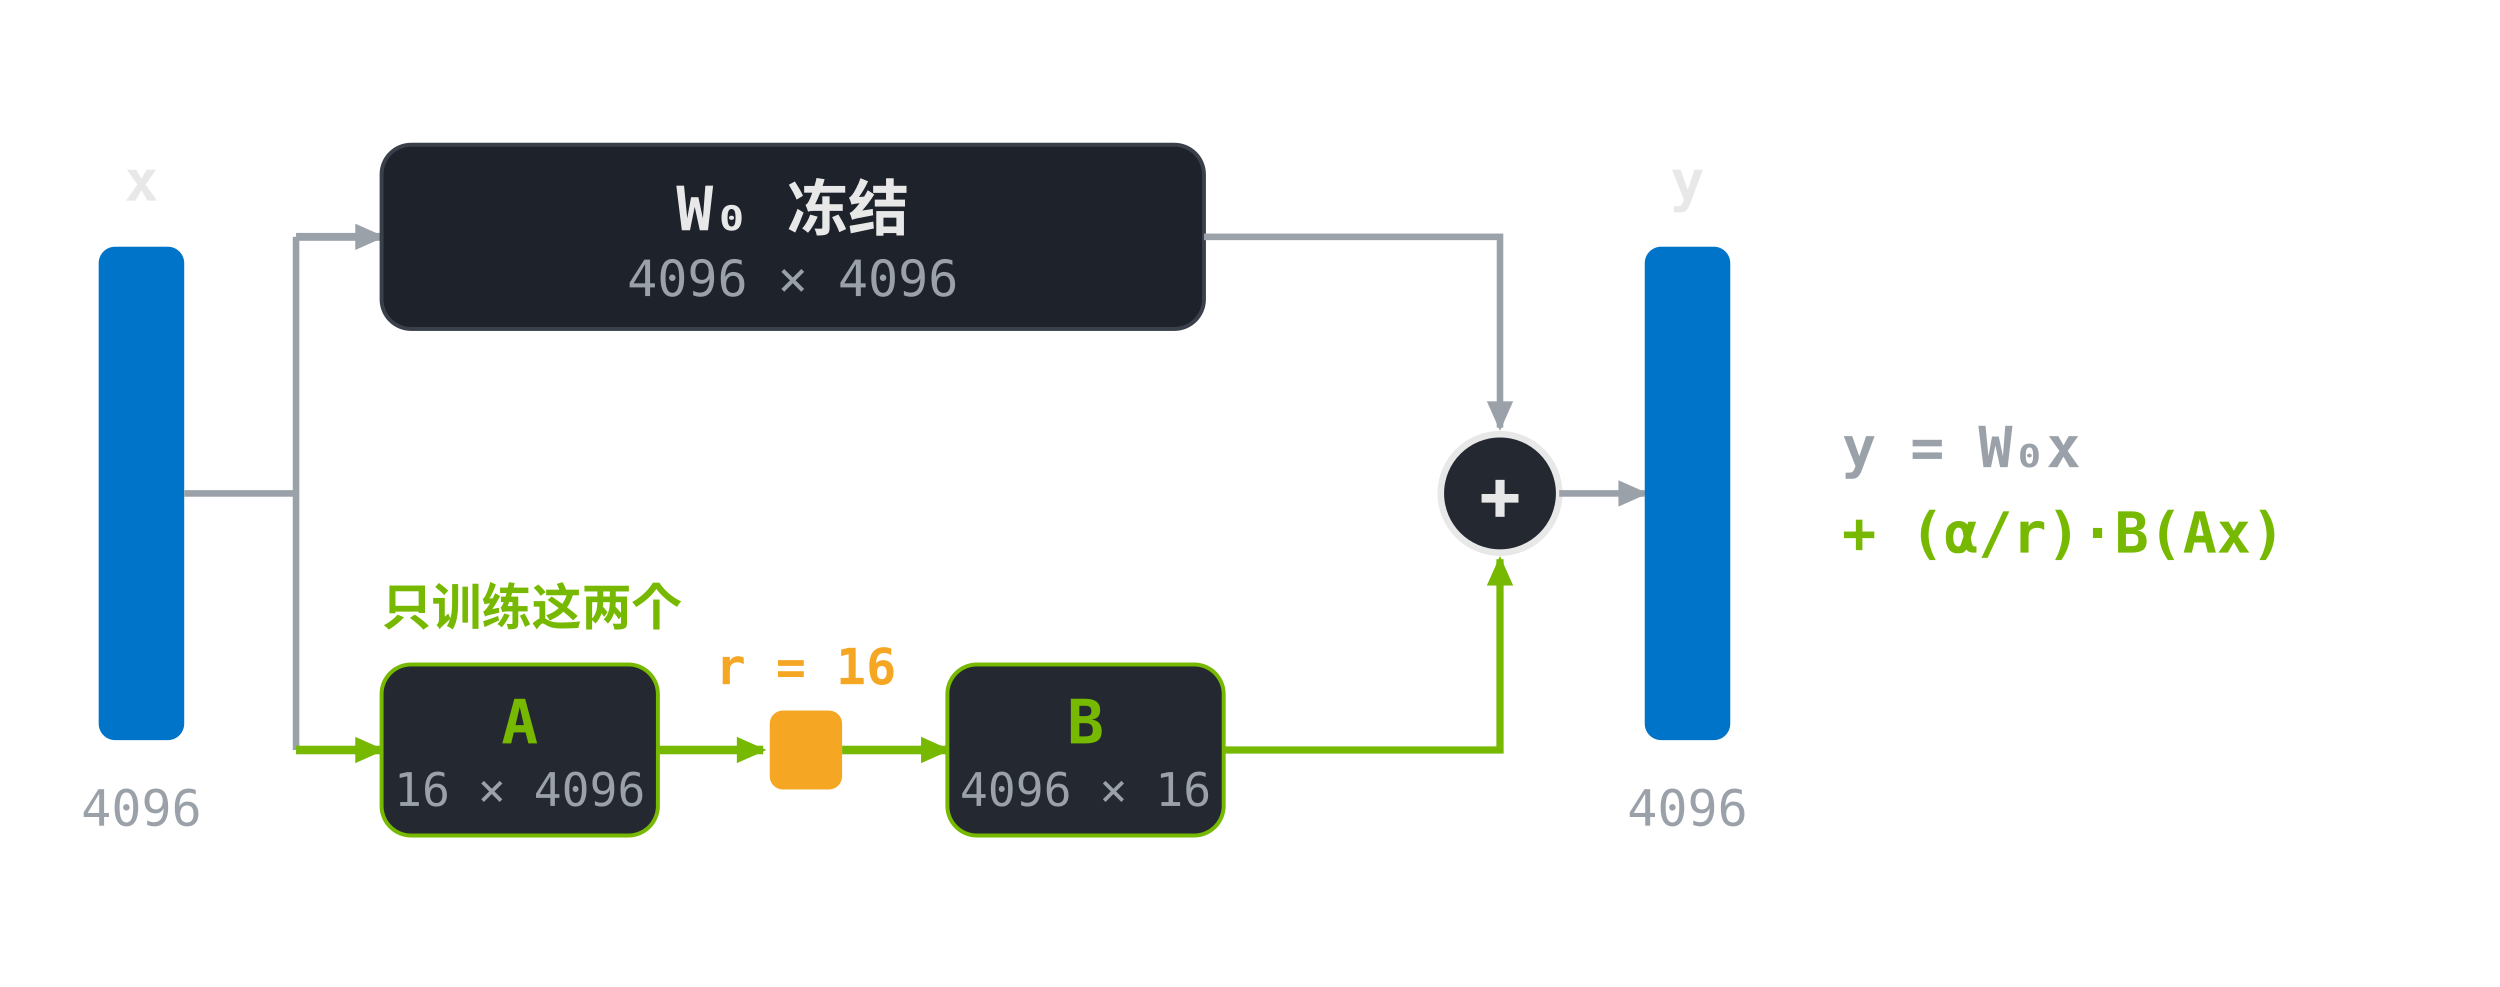
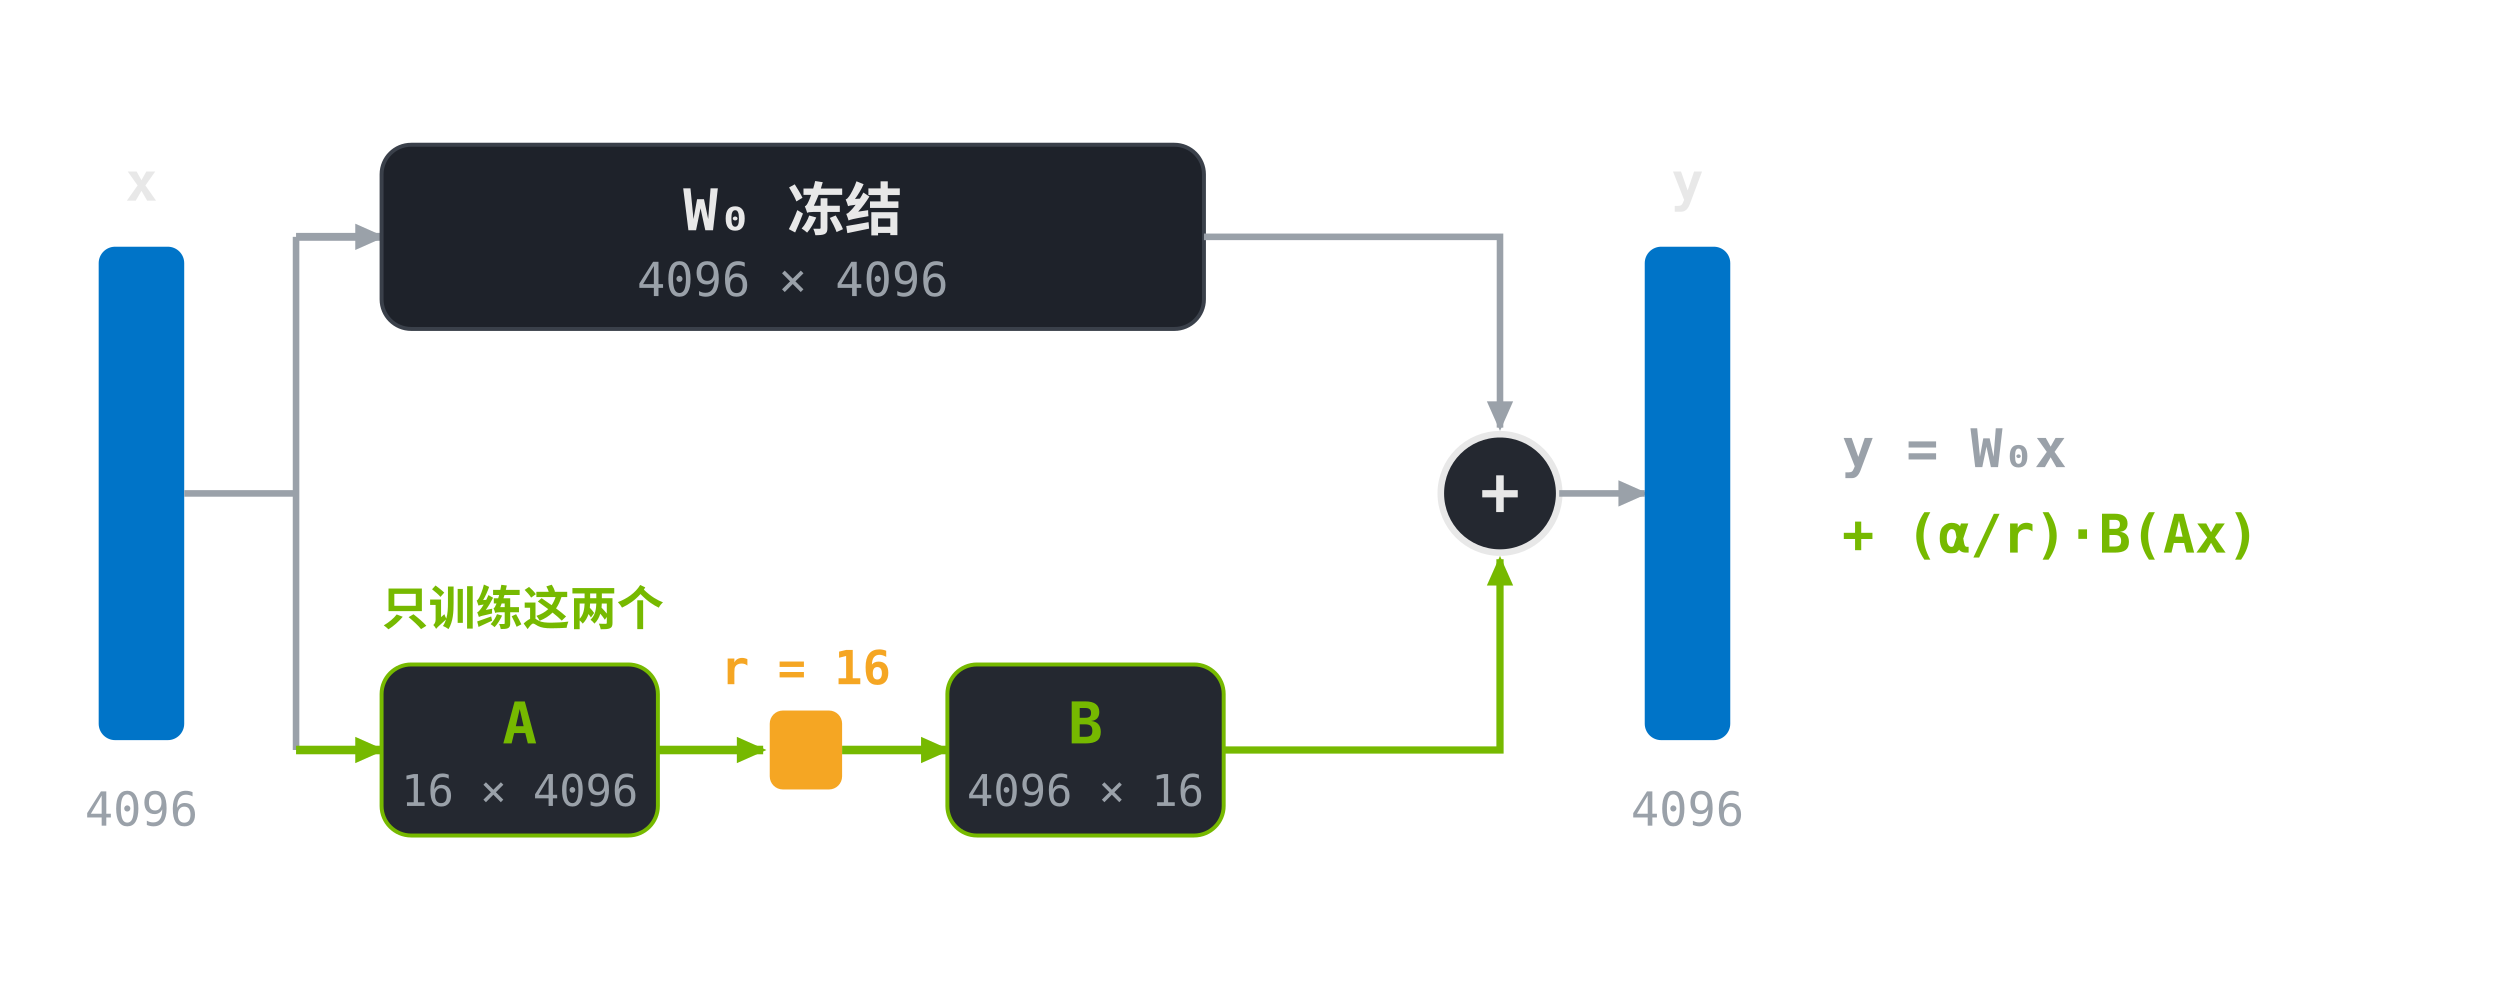
<svg xmlns="http://www.w3.org/2000/svg" viewBox="0 0 760 300" width="760" height="300" role="img" aria-label="LoRA 结构：主路 W0 冻结，旁路 A 降维到 r 再由 B 升维，两路相加">
-   <style>.m{font-family:"JetBrains Mono","SF Mono",Menlo,Consolas,monospace}.s{font-family:-apple-system,BlinkMacSystemFont,"Segoe UI","PingFang SC","Noto Sans SC",sans-serif}</style>
+   <style>.t2t-m{font-family:"JetBrains Mono Variable","JetBrains Mono","SF Mono",Menlo,Consolas,monospace}.t2t-s{font-family:"Noto Sans CJK SC","Noto Sans SC Variable","Noto Sans SC","Source Han Sans SC","PingFang SC","Microsoft YaHei",system-ui,sans-serif}</style>
  <defs>
    <marker id="aG" markerUnits="userSpaceOnUse" markerWidth="10" markerHeight="10" refX="8" refY="5" orient="auto">
      <path d="M0 1 9 5 0 9z" fill="#76B900" />
    </marker>
    <marker id="aS" markerUnits="userSpaceOnUse" markerWidth="10" markerHeight="10" refX="8" refY="5" orient="auto">
      <path d="M0 1 9 5 0 9z" fill="#9AA1A9" />
    </marker>
  </defs>
  <rect x="30" y="75.0" width="26" height="150" rx="5" fill="#0074C8" />
-   <text x="43" y="61.0" class="m" font-size="17.2" fill="#E8E8E8" text-anchor="middle" font-weight="700">x</text>
-   <text x="43" y="251.0" class="m" font-size="15.2" fill="#9AA1A9" text-anchor="middle" font-weight="400">4096</text>
+   <text x="43" y="61.0" class="t2t-m" font-size="16.2" fill="#E8E8E8" text-anchor="middle" font-weight="700">x</text>
+   <text x="43" y="251.0" class="t2t-m" font-size="14.3" fill="#9AA1A9" text-anchor="middle" font-weight="400">4096</text>
  <path d="M56 150h34" stroke="#9AA1A9" stroke-width="2" />
  <path d="M90 150V72M90 150V228" stroke="#9AA1A9" stroke-width="2" />
  <path d="M90 72h26" stroke="#9AA1A9" stroke-width="2.4" marker-end="url(#aS)" />
  <rect x="116" y="44" width="250" height="56" rx="9" fill="#1E222A" stroke="#3A404A" stroke-width="1.2" />
-   <text x="241" y="70" class="m" font-size="18.6" fill="#E8E8E8" text-anchor="middle" font-weight="700">W₀   冻结</text>
-   <text x="241" y="90" class="m" font-size="15.2" fill="#9AA1A9" text-anchor="middle" font-weight="400">4096 × 4096</text>
+   <text x="241" y="70" class="t2t-m" font-size="17.5" fill="#E8E8E8" text-anchor="middle" font-weight="700">W₀   冻结</text>
+   <text x="241" y="90" class="t2t-m" font-size="14.3" fill="#9AA1A9" text-anchor="middle" font-weight="400">4096 × 4096</text>
  <path d="M366 72h90v58" fill="none" stroke="#9AA1A9" stroke-width="2" marker-end="url(#aS)" />
  <path d="M90 228h26" stroke="#76B900" stroke-width="2.6" marker-end="url(#aG)" />
  <rect x="116" y="202" width="84" height="52" rx="9" fill="#242830" stroke="#76B900" stroke-width="1.2" />
-   <text x="158" y="226" class="m" font-size="18.6" fill="#76B900" text-anchor="middle" font-weight="700">A</text>
-   <text x="158" y="245" class="m" font-size="14.1" fill="#9AA1A9" text-anchor="middle" font-weight="400">16 × 4096</text>
+   <text x="158" y="226" class="t2t-m" font-size="17.5" fill="#76B900" text-anchor="middle" font-weight="700">A</text>
+   <text x="158" y="245" class="t2t-m" font-size="13.3" fill="#9AA1A9" text-anchor="middle" font-weight="400">16 × 4096</text>
  <path d="M200 228h32" stroke="#76B900" stroke-width="2.6" marker-end="url(#aG)" />
  <rect x="234" y="216" width="22" height="24" rx="4" fill="#F5A623" />
-   <text x="245" y="208" class="m" font-size="15.2" fill="#F5A623" text-anchor="middle" font-weight="700">r = 16</text>
+   <text x="245" y="208" class="t2t-m" font-size="14.3" fill="#F5A623" text-anchor="middle" font-weight="700">r = 16</text>
  <path d="M256 228h32" stroke="#76B900" stroke-width="2.6" marker-end="url(#aG)" />
  <rect x="288" y="202" width="84" height="52" rx="9" fill="#242830" stroke="#76B900" stroke-width="1.2" />
-   <text x="330" y="226" class="m" font-size="18.6" fill="#76B900" text-anchor="middle" font-weight="700">B</text>
-   <text x="330" y="245" class="m" font-size="14.1" fill="#9AA1A9" text-anchor="middle" font-weight="400">4096 × 16</text>
-   <text x="116" y="190" class="s" font-size="15.2" fill="#76B900" text-anchor="start" font-weight="700">只训练这两个</text>
+   <text x="330" y="226" class="t2t-m" font-size="17.5" fill="#76B900" text-anchor="middle" font-weight="700">B</text>
+   <text x="330" y="245" class="t2t-m" font-size="13.3" fill="#9AA1A9" text-anchor="middle" font-weight="400">4096 × 16</text>
+   <text x="116" y="190" class="t2t-s" font-size="14.3" fill="#76B900" text-anchor="start" font-weight="700">只训练这两个</text>
  <path d="M372 228h84v-58" fill="none" stroke="#76B900" stroke-width="2.2" marker-end="url(#aG)" />
  <circle cx="456" cy="150" r="18" fill="#242830" stroke="#E8E8E8" stroke-width="2" />
-   <text x="456" y="158" class="s" font-size="22.4" fill="#E8E8E8" text-anchor="middle" font-weight="700">+</text>
+   <text x="456" y="158" class="t2t-s" font-size="21.1" fill="#E8E8E8" text-anchor="middle" font-weight="700">+</text>
  <path d="M474 150h26" stroke="#9AA1A9" stroke-width="2" marker-end="url(#aS)" />
  <rect x="500" y="75.0" width="26" height="150" rx="5" fill="#0074C8" />
-   <text x="513" y="61.0" class="m" font-size="17.2" fill="#E8E8E8" text-anchor="middle" font-weight="700">y</text>
-   <text x="513" y="251.0" class="m" font-size="15.2" fill="#9AA1A9" text-anchor="middle" font-weight="400">4096</text>
-   <text x="560" y="142" class="m" font-size="17.2" fill="#9AA1A9" text-anchor="start" font-weight="600">y = W₀x</text>
-   <text x="560" y="168" class="m" font-size="17.2" fill="#76B900" text-anchor="start" font-weight="700">  + (α/r)·B(Ax)</text>
+   <text x="513" y="61.0" class="t2t-m" font-size="16.2" fill="#E8E8E8" text-anchor="middle" font-weight="700">y</text>
+   <text x="513" y="251.0" class="t2t-m" font-size="14.3" fill="#9AA1A9" text-anchor="middle" font-weight="400">4096</text>
+   <text x="560" y="142" class="t2t-m" font-size="16.2" fill="#9AA1A9" text-anchor="start" font-weight="600">y = W₀x</text>
+   <text x="560" y="168" class="t2t-m" font-size="16.2" fill="#76B900" text-anchor="start" font-weight="700">  + (α/r)·B(Ax)</text>
</svg>
